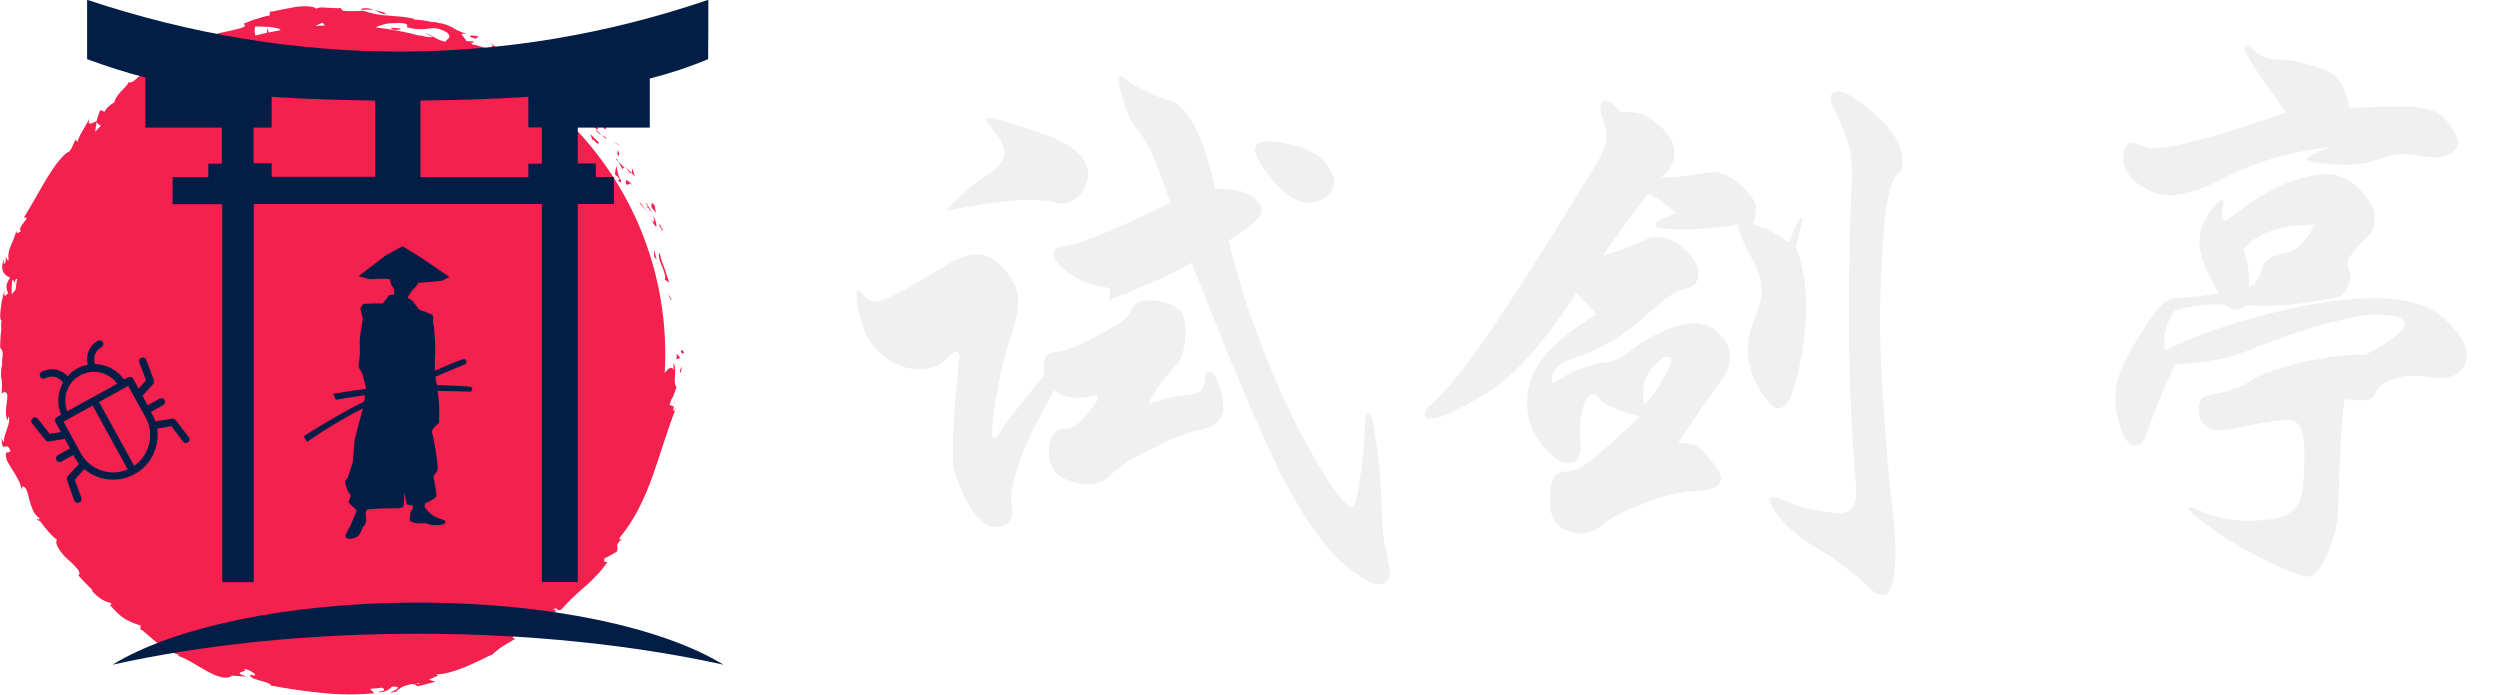
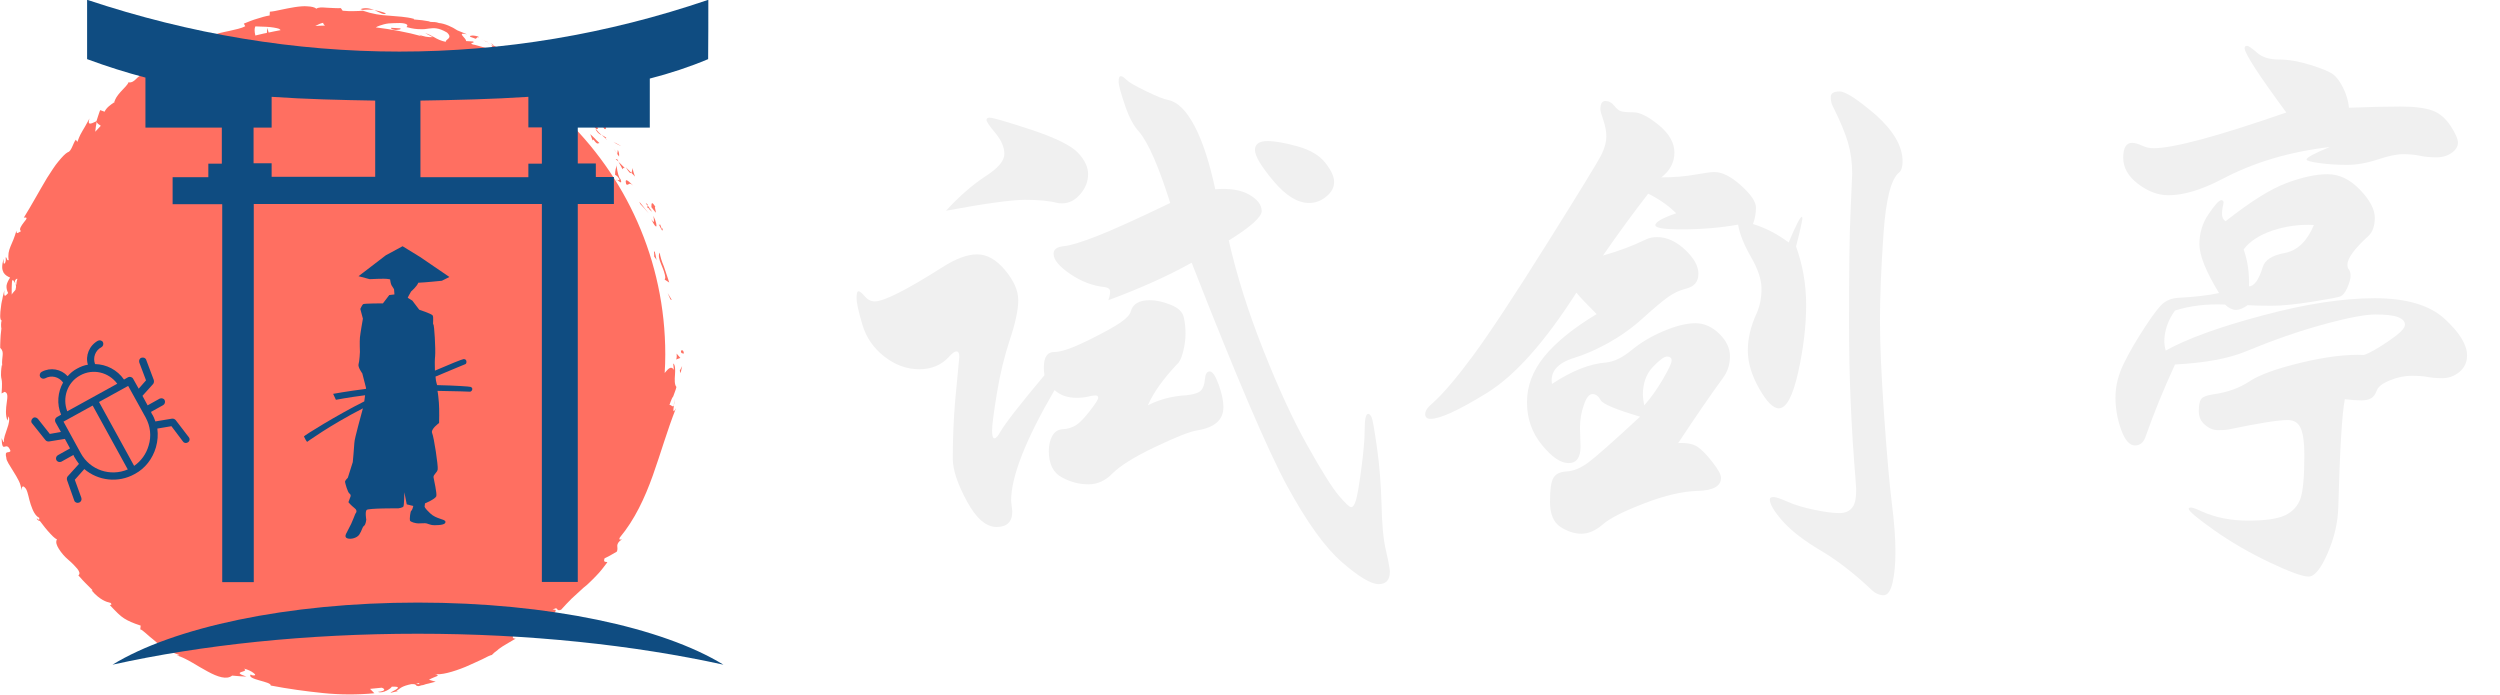
<svg xmlns="http://www.w3.org/2000/svg" version="1.1" id="图层_1" x="0px" y="0px" viewBox="0 0 1260 350" style="enable-background:new 0 0 1260 350;" xml:space="preserve">
  <style type="text/css">
- 	.st0{fill:#F4204E;}
- 	.st1{fill:#021D46;}
+ 	.st0{fill:#FF6F61;}
+ 	.st1{fill:#0F4C81;}
	.st2{enable-background:new    ;}
	.st3{fill:#F0F0F0;}
</style>
  <path class="st0" d="M344.7,178.2c-0.2-0.2-1.6,0.3-1.5-1.3C342.9,177,344.4,175.4,344.7,178.2z M337.9,150.9l0.7,0.3l-2.1-3.5  L337.9,150.9z M335.3,140.1l-0.3,0.8l2.3,1.5c-0.8-2.5-1.8-5.5-2.7-8.1c-1.1-2.6-1.9-5.1-2.1-7C330.7,130.1,335.2,135.6,335.3,140.1  z M333.6,115.5c-0.2-0.5-0.4-1.2-0.9-2.4c-0.5,1.1-1.8-2.4,0.9,3C333.6,115.8,333.6,115.7,333.6,115.5z M333.6,115.5  C334.7,117.9,333.7,113.6,333.6,115.5L333.6,115.5z M330.4,104.4c-1.9-3.1-2.1-2.2-2.1,0l2.2,2.8  C330.7,106.4,329.5,103.5,330.4,104.4z M326.5,103.7c0.1-0.3,0-0.9-1.1-1.4c0,0,0.3,0.3,0.5,0.8  C326.2,103.3,326.5,103.7,326.5,103.7z M327.4,105.2c-0.8,0,0.1,0.4,1.3,1.6l-2.2-3.2C326.3,104.3,325.7,104.6,327.4,105.2z   M328.2,110.4c1.4,3,2.3,4,2.6,3.7c0.2-0.3,0-2.3-1.5-5.3C329.6,110.9,330.2,113.4,328.2,110.4z M331.1,131.2  c-0.3-0.4-0.5-1.6-0.7-2.7c-0.2-1.1-0.4-1.9-0.8-1.8c0,0,0,0.7,0.1,1.3c0,0.7,0,1.3,0,1.3L331.1,131.2z M319.1,88  c0.4,0.4,0.9,1,0.9,1c-0.3-1.3-1.4-3.6-0.9-4.2c-0.5,0.1-0.5,1.8-0.9,2.3C318.1,87,318.6,87.6,319.1,88z M318.1,87l-2.7-2.7  C317.2,87.2,317.8,87.6,318.1,87z M324.9,105.2c1.1,1.2,2.1,2.4,2.1,2.4s-1.2-1.5-2.4-3c-0.5-0.8-1.2-1.4-1.6-2  c-0.4-0.5-0.8-0.9-0.8-0.9l0.5,1.1C322.7,102.9,323.9,104,324.9,105.2z M311.9,73.1c0.5,0.3,1.1,0.5,1.1,0.5s-0.9-0.5-1.9-1.1  c-1-0.5-1.9-1-1.9-1l1.5,1C310.8,72.6,311.4,72.9,311.9,73.1z M304.6,65c1.8,0.7-0.2-2.7,1.3-1.9c-1.9-2-4-3.2-5.9-4.2  C301.7,60.4,303.1,62.3,304.6,65z M296.8,57.4c0.9,0.7,2,1.2,3.2,1.8C299,58.5,298,57.8,296.8,57.4z M311.4,75.5l-0.3,2.1  c0.2,0.3,0.5,0.8,0.9,1.2C312,78.4,312.3,77.5,311.4,75.5z M311.1,77.6L311.1,77.6c-0.9-1.4-1.5-2.3-1.9-2.7  C309.5,75.2,310,76.1,311.1,77.6z M312.1,79.1c-0.1-0.1-0.1-0.2-0.2-0.3C311.9,79,311.9,79,312.1,79.1z M315.6,92.9  c1.6,0.9,1-1.6,3.6,0.7C317.5,92.1,314.5,88.6,315.6,92.9z M311.8,81.7c0,0,0.5,0.9,1,1.8s1,1.8,1,1.8c0.2-0.2,0.3-1.2,1.3-0.4  c0,0-0.8-0.8-1.5-1.5c-0.4-0.4-0.8-0.8-1.1-1.1C312,81.8,311.8,81.7,311.8,81.7z M310.3,80.2l1.5,1.3l-0.8-1.3H310.3z M300.5,63.4  c-0.8-0.4-1.5-1-2.2-1.8c-0.8-0.7-1.4-1.3-2.2-2.1c1.4,1.9,2.8,3.7,4.4,5.5C301,65,302.2,65.2,300.5,63.4z M305.8,70.3  c-0.1-0.1-0.2-0.2-0.3-0.2C305.6,70.3,305.6,70.5,305.8,70.3z M280.6,45c0,0.1,0.1,0.2,0.1,0.4c0.1,0,0.1-0.1,0.2-0.1L280.6,45z   M300.4,65.6c0.9,1.5,1.9,2.1,2.8,2.5c-1-0.9-2-1.9-2.8-3C300.2,65.1,300.1,65.1,300.4,65.6z M292.2,53.5c0.4,0.9,1,1.8,1.6,2.7  C293.5,55.3,292.6,53.5,292.2,53.5z M305.4,69.3c0.1,0,0.1,0.1,0.2,0.2C305.4,68.9,305.4,69,305.4,69.3z M305.4,69.3  c-0.8-0.5-1.4-0.9-2.1-1.3c0.8,0.8,1.4,1.4,2.2,2C305.4,69.7,305.3,69.5,305.4,69.3z M286,49.9c0.5,0.5,0.9,0.9,0.9,0.9l-0.5-0.2  l1.3,1c-1.2-1.5-1.9-2.7-3.1-5.1c-2.5-1.3-3.3-1.3-3.6-1.1c0,0,1.5,1.3,3,2.7C284.7,48.7,285.4,49.4,286,49.9z M293,56.7  c-1.9,0-5.1-2.2-4.5,0.5c3.4,3.3,3.2,1.5,5.6,3.2c-5.6-5.4,2.1,1.1-1.2-3.5c1.2,1,2.2,1.9,3.2,2.7c-0.9-1.1-1.6-2.3-2.3-3.4  c0,0.1,0,0.1,0.1,0.2l0,0l0,0c0.1,0.3,0.1,0.5-0.1,0.2l-0.1-0.1C293.4,56.6,293.2,56.7,293,56.7c-1.3-1.9,0-0.5,0.7-0.1  c0.1,0,0.1,0,0.2-0.1l0,0c0,0-1.4-1.3-3.1-2.5c-1.5-1.2-3.1-2.4-3.1-2.4C288.7,52.9,290.2,54.2,293,56.7z M310.9,91.1  c0-0.2,0.1-0.3,0.1-0.3C310.7,90.4,310.5,90.3,310.9,91.1z M311.1,90.7c0.9,0.7,2.8,2.6,1.6-0.5l-0.4-0.3c-1-2.2-1.5-5.4-1.5-6.5  c-0.4,1.3-0.8,2.5-0.8,4.7c0.4,0.3,1.2,0.4,2,2C312.6,91.5,311.5,90.4,311.1,90.7z M310.8,83.4c0-0.1,0.1-0.2,0.1-0.3  C310.8,83,310.8,83.1,310.8,83.4z M299.8,69.8c-1.2-1.1-2.3-2.2-2.3-2.2l1.2,3.2l0.4-0.5c2.1,3,2.2,1.8,3,1.8c0,0-0.3-0.3-0.7-0.7  C300.8,70.9,300.3,70.4,299.8,69.8z M282.1,43.5c0,0-1.1-0.2-2.2-0.4s-2.2-0.3-2.2-0.3l2.6,1.3L282.1,43.5z M274.8,38.1  c0,0-0.5-0.2-1.1-0.3c-0.5-0.2-1.1-0.3-1.1-0.3l1.2,1.5L274.8,38.1z M72.9,32.2l1.5,0.8c1.5-1.3,2.8-2,4-2.4  C75.5,31,71.8,31.1,72.9,32.2z M194.5,6.7c-2.3-0.9-4.2-1.3-5.8-1.6C191.4,6.3,193.5,7.8,194.5,6.7z M18.5,261.5  c0.8,0.9,1.3,1.2,1.5,1C19.3,261.6,18.6,261.1,18.5,261.5z M188.6,5.1c-2.1-0.9-4.5-1.4-6.9-0.5c0.4,0.2,0.9,0.3,1.2,0.4  C184.7,4.8,186.5,4.7,188.6,5.1z M339.6,204.2c0.2-0.5,0.3-1.5,0.3-3.3C339.9,201.8,339.7,203,339.6,204.2z M244.9,20.8  C246.7,21.5,245.3,20.7,244.9,20.8L244.9,20.8z M250.1,29.7c-0.4,0-0.8,0-1,0.3C249.4,29.8,249.7,29.7,250.1,29.7z M247.1,22.6  c-0.5-0.4-1.1-1-1.9-1.4C245.6,21.4,246.1,21.8,247.1,22.6z M247.1,21.8c0.5,0.3,1,0.5,1.3,0.9C248.8,22.6,248.6,22.3,247.1,21.8z   M244.9,20.8c-0.4-0.2-1.2-0.4-2.3-1c1,0.4,1.8,0.9,2.6,1.3C244.9,20.9,244.8,20.8,244.9,20.8z M337.9,202.7  c-0.3,0.9-0.5,1.4-0.5,1.4c0.9-0.2,1.8,1.6,2.3,0.1c-0.4,2.4-0.7,4.6,1,1.5c-4.5,11.4-7.7,22.8-11.7,34c-4,11.2-9.1,22.2-16.6,31.2  c-0.7,1.4,0.4,1.1,1.1,0.9c-2,1.3-2.3,2.3-2.4,3.2c0,1,0.3,1.9-0.2,3c0,0-1.5,0.9-3.1,1.8c-0.8,0.4-1.5,0.9-2.1,1.1  c-0.5,0.3-1,0.5-1,0.5c-0.9,2.5,1.1,1.5,1.4,2c-1.8,2.4-3.6,4.8-5.7,6.9c-1,1.1-2.1,2.1-3.1,3.1c-1,1-2.1,2-3.2,2.8  c-2.1,1.9-4,3.7-6,5.5c-1.9,1.9-3.6,3.7-5.3,5.6c-3,1.2-1-2.2-4.3,0.1c3.1-0.7,1.1,1.6-1.3,3.7c-2.4,2.2-5,4.4-3,4.2  c-2.5,0-5.6,1.9-8.1,3.4c-2.5,1.4-4.7,2.1-5.1-0.2c-4.2,2.3-2.3,3.7-1,3.3c-2.4,1.5-4.6,2.6-6.6,3.9c-1,0.7-2,1.3-2.8,2.1  c-1,0.7-1.9,1.4-2.7,2.3c-0.8,0.1-2.6,1-4.9,2.2c-2.4,1.1-5.4,2.5-8.4,3.8c-6.1,2.5-12.8,4.4-15.6,3.5c3.8,1.1,0.1,1.2-2.8,3l3.4,1  c0,0-1.9,0.4-3.6,0.9c-0.9,0.2-1.9,0.4-2.5,0.7c-0.7,0.2-1.1,0.2-1.1,0.2c-1.4,0.5-1.9,0.5-1.9,0.3c-1.2,0.2,0-1.1-3.2-0.9  c-2.4,0.5-3.7,1-4.7,1.5c-1,0.5-1.6,1.2-2.8,1.9l0.8,0.1l-3.4,0.8c-2.5,0.4,8.5-3.4,0.2-3c0,0.7-4.5,3.7-6.9,2.6  c4.2-0.4,3.5-1.6,1.9-2.1c0,0-1.4,0.1-3,0.3c-0.8,0.1-1.4,0.1-2,0.2s-0.9,0.1-0.9,0.1s0.5,0.5,1.1,1.1c0.5,0.5,1.1,1.1,1.1,1.1  c-8.4,0.8-17.2,0.8-25.9-0.1c-8.8-0.9-17.5-2.1-26.4-3.8c0.7-2-12.4-3-10-5.6l0.5,0.4c2.2,0.4,2-0.3,0.9-1.1  c-1.1-0.9-3.2-1.9-4.9-2.2c3.3,2-7.2,1.2,1.3,4c0,0-1.8-0.1-3.6-0.2c-1.8-0.1-3.6-0.3-3.6-0.3c-2.7,2.2-7.3,0.7-12.4-2.1  c-5-2.6-10.3-6.5-15.5-8.1c0.8,0.1,1.1,0,1.3-0.2c-2.4-0.7-4.6-1.8-6.8-3.1c-1.1-0.7-2.1-1.3-3.1-2c-1-0.8-1.9-1.4-2.7-2.2  c-3.5-2.7-5.9-5.4-7.1-5.6l0.2-1.9c-4-1.3-6.2-2.3-8.3-3.6c-2.1-1.3-4-3.3-7.3-6.8c0.3-0.1,1.4,0.2,0.5-1c-1.3-0.3-2.5-0.7-4-1.5  c-1.5-0.9-3.4-2.2-5.6-4.8l0.5-0.1c0,0-1.9-1.9-3.7-3.7c-0.9-0.9-1.8-1.9-2.4-2.6c-0.7-0.8-1.1-1.2-1.1-1.2c1-0.8,0.5-2-0.5-3.3  c-1.1-1.3-2.7-3-4.6-4.6c-1.9-1.6-3.5-3.5-4.7-5.4c-1.1-1.8-1.8-3.4-1-4.9c-1.2-0.4-2.8-2.2-4.6-4.2c-1.8-2-3.3-4.3-4.5-5.6  c0.2-0.1,0.2-0.4,0.2-1c-2.2-1.1-3.3-3.8-4.3-6.7s-1.3-5.9-2.4-7.9c-1.8-2.4-2.1-0.9-2.3,0.7c0-0.8-0.2-1.5-0.4-2.3  c-0.2-0.8-0.5-1.6-0.9-2.4c-0.8-1.6-1.8-3.3-2.7-4.7c-1.9-3.1-3.7-5.7-3.6-6.9c-1.1-4.2,1.4-2.1,2.1-3.5c-2.2-5.9-4.2,2.3-4.5-6.5  c0.4,0.9,1.1,2.6,1.2,1.9c-0.3-1.6,0.8-4.2,1.6-6.7c0.9-2.4,1.4-4.8,0.7-6.2l-0.5,2.2c-1.2-2.7-0.8-6.2-0.4-9.1  c0.4-2.8,0.7-5-1.1-5.4l-1.5,0.8c0.2-2.5,0.2-4,0.2-5c0-1-0.1-1.5-0.2-2.1s-0.3-1.1-0.3-2.1c0-1,0-2.5,0.4-5l0.2,0.1  c-0.4-4.4,1.4-6.7-1-8.9l0,1.8c0-2.7,0-4.2,0.1-5.7c0-1.5,0.2-3,0.5-5.8c-0.2-0.7-0.3-3.4,0.2-4c-1.1-0.2-0.9-3.5-0.4-7  c0.1-0.9,0.2-1.8,0.4-2.6c0.2-0.9,0.4-1.6,0.5-2.4c0.3-1.5,0.7-2.7,0.8-3.3c-0.4,4.4,0.8,2.5,1.9,1.4c-0.7-1.4-0.9-2.6-0.8-3.8  c0.2-1.2,0.8-2.5,1.8-4c-1.2-0.5-2.5-1.2-3.3-2.5c-0.3-0.7-0.7-1.5-0.7-2.7c0-1.1,0.2-2.5,0.7-4.3c0.1,1.2-0.2,3,0.5,2.4  s0.7-2.3,0.5-3c0.8-0.5,0.4,1.8,1.6,1.3c-0.5-2.6,0-4.7,0.9-6.9c1-2.2,2-4.6,3-8c-0.1,2.4,1.1,0.8,2.3,0.3c-1.3-0.8,0.2-2.8,1.4-4.4  c1.3-1.6,2.3-2.8,0-2.4c3.7-5.9,7.8-13.5,11.7-20c2.1-3.2,3.9-6.2,5.8-8.4c1.9-2.3,3.4-3.9,4.7-4.6c1.8-0.4,2.6-4.5,4-6.3l0.8,1.1  c1.2-3.3,1.9-4.4,2.6-5.6c0.4-0.7,0.8-1.3,1.3-2.2c0.5-1,1.2-2.2,2.2-4c-1.1,3.4,0.3,3,3.5,1.4c0,0,0.4-1.4,0.9-2.8  c0.4-1.4,1-2.8,1-2.8l2.2,0.8c1-2.1,3-3.5,5-4.8c0.1-1.4,1.4-3.3,3-5.1c1.9-2.1,3.9-3.9,4-4.9c1.8,0.3,3-0.8,4-1.8  c1.1-1.1,2.2-2.1,3.6-1.5c0.4-0.8,1.1-1.6,1.9-2.4c-1.6-0.3-2.7-1.2-0.5-2c0.1-0.1,0.2-0.2,0.4-0.3l1.6,0.8c1.6-1.5,3.5-3,4.7-3.7  c-0.7,0.2-1.4,0.4-2.3,0.5c1-0.3,1.9-0.5,2.7-0.8c0.2-0.1,0.5-0.3,0.7-0.3c-0.1,0.1-0.2,0.2-0.3,0.3c1.4-0.3,2.6-0.9,4-2.3  c2-0.4,3.8-1.3,5.7-2.4s3.6-2.5,5.5-3.7c1.9-1.2,3.8-2.5,5.8-3.4c2.1-0.9,4.3-1.4,6.6-1.4c-1.3,0.1-3.1,0.7-3.3,1.4  c1.6-0.7,3.4-1.3,5-1.8c1.8-0.4,3.4-0.8,5-1.1c3.2-0.8,6-1.2,8.1-2.4l-0.7-1.3c1.2-0.5,2.4-1,3.5-1.4c1.1-0.4,2.2-0.8,3.3-1.1  c2.2-0.7,4.2-1.3,6.2-1.6L136,5.9c1.5-0.1,3.5-0.5,5.7-1c2.2-0.5,4.5-0.9,6.8-1.3c1.2-0.2,2.3-0.3,3.4-0.4s2.2-0.1,3.1,0  c2,0.1,3.5,0.4,4.5,1.2c0.8-0.8,2.8-0.7,5.4-0.5c2.4,0.1,5,0.3,6.9,0.2l0.9,1.3c2.3,0.2,4.2,0.3,5.8,0.2c1.6,0,3.1-0.1,4.4-0.2  c4.6,1.6,9,2.3,13.2,2.5c4.3,0.4,8.5,0.5,12.5,1.6v0.3c0,0,2.1,0.2,4.2,0.4c2.1,0.3,4.2,0.7,4.2,0.7c-2.4,0.5,1.8-0.3,4.2,0.7  c2.7,0.2,6.7,1.9,9.3,3.7l4.9,2c-5.8-1.3-0.3,1.9-0.5,3.4c0,0,0.9,0,1.8,0.1c0.9,0.1,1.8,0.1,1.8,0.1c1,1.2-2.4,0.2-0.3,1.5  c1.2,0.1,3.3,0.9,5.4,1.4c2.1,0.7,4.2,1.4,5.5,1.2c-0.1-0.4-0.7-1.2-1.4-1.9c-0.3,0-0.2-0.1-0.1-0.1c-0.1-0.1-0.1-0.1-0.2-0.2  c0.1,0.1,0.1,0.1,0.2,0.2c0.3,0,0.9,0,1.1-0.1c3.6,2.2,2.5,1,2.6,0.3c1.6,2.1,3.1,3.2,4.5,4.3c1.3,1.1,2.6,2.1,3.4,4.2  c-2.5-5.3,9.2,5.8,8.2,1.8c1.6,3.9,2,1.5,2.6,4.5c-1.9-1.8-4-2.8-6.3-3.6c-2.3-0.8-4.6-1.3-6.6-1.9c0,0,0.2,0.2,0.4,0.4  c0.2,0.3,0.5,0.7,0.9,1.1c0.7,0.8,1.2,1.6,1.2,1.6c-0.9,0.2-1.8,0-2.5-0.4c-0.9-0.4-1.6-1.1-2.5-1.9c-1.6-1.4-3.1-3.1-4.3-3.3  c1.6,0.2,4.4,2.5,4.2,3.1l0.1-2.3c-1.1-0.9-2.2-1.5-3.3-2.2c-1.1-0.5-2.3-1-3.4-1.3c-2.2-0.7-4.4-1.1-6.3-1.4  c3.1,2.1-4.6-0.8-2.7,1.6l2.7,1c0.2,0.3,0.2,0.5-0.1,0.7c6.9,3.3,13.6,7.1,19.9,11.4l-1.8-1.5l2-0.3l-0.1,1.9  c2.1,1.4,4.3,2.8,6.2,4.4c1.6-1.1,7.3,2.4,6.7,0.1c0.8,1.1,0.8,1.6,1.2,2.3c0.4,0.7,1.2,1.4,3.3,2.8c3.3,1.2-1.6-4.3-2.3-5.6  c3.6,1.9,3.9,1.5,4.4,1.1c1,3.9,0,8.4-3.1,7.3c1.3,1.1,2.6,2.3,3.8,3.5c-0.5-1,0.8-0.3,2.2,1l-0.4,0.7c-0.1,0-0.1-0.1-0.2-0.1  c32,30.2,52,72.9,52,120.4c0,3.2-0.1,6.3-0.3,9.4c0.1-0.2,0.3-0.3,0.4-0.5c1.5-1.8,3-3.2,4.2-1.1l-0.3-3.2c1,0.5,1.1,3,0.9,5.6  c-0.2,2.5-0.3,5.1,0.7,6.2c0,0-0.1,0.7-0.4,1.5c-0.3,0.9-0.8,2.1-1.2,3.3C338.6,200.6,338.3,201.8,337.9,202.7z M8.8,140.5  c-0.4-0.1-0.9,0.2-1.3,1.1c0.1,0.3,0.1,0.9,0.2,1.3c-0.7-1.3-1.2-2.2-1.6-1.4c0,0,0,0.4-0.1,1.1c0,0.7-0.1,1.5-0.1,2.4  c0,1.8,0,3.5,0,3.5c0.3-0.7,1.1-1.4,1.9-2.4c0.1-0.5,0.2-1,0.3-1.5c-0.1-0.5-0.1-1.2-0.2-1.8c0.1,0.3,0.2,0.5,0.4,0.9  C8.2,142.7,8.4,141.6,8.8,140.5z M50.8,63.4c-1-0.7-1.9-1.2-2.1-2c0,0-0.1,1-0.4,2.5c-0.1,0.8-0.2,1.6-0.3,2.5  C48.8,65.5,49.8,64.4,50.8,63.4z M57.9,51.7c-0.1-0.2-0.1-0.4-0.1-0.7C57,51.7,57.6,51.5,57.9,51.7z M105.5,20.6  c0,0-0.3,0.2-0.8,0.5c-0.4,0.3-1.1,0.7-1.6,1.1c-1.2,0.9-2.3,1.8-2.3,1.8L99,23.5c-2.8,2-4.9,5.3-6.2,8.3c2.7-1.4,5.5-2.7,8.2-4  C102.9,24.9,104.5,22.1,105.5,20.6z M141.4,15.2c-0.1-0.2-0.3-0.4-0.8-0.7c-1.1-0.4-3.9-0.9-6.5-1c-2.6-0.1-5-0.2-5.4-0.2  c-0.5,0.9-0.5,2.6,0,4.6c2-0.4,3.8-1,5.8-1.3l0.2-2.6l0.7,2.4C137.5,15.9,139.4,15.6,141.4,15.2z M163.8,12.9  c-0.4-0.3-1-0.9-0.9-1.4c-1.3,0.2-2.7,0.9-4,1.6C160.5,13,162.2,12.9,163.8,12.9z M226.1,14.6h0.1C224.5,13.6,223.6,13,226.1,14.6z   M209.7,344.7l1.2,0.1C211.5,344.3,212.2,343.8,209.7,344.7z M225.3,16.4c-4.4-2.6-6.7-2.3-9.2-2c-1.2,0.2-2.5,0.4-4.3,0.3  c-1.8,0-3.8-0.2-6.7-1c-0.5,0.1,0.1-0.3,0.2-0.8c0.1-0.4-0.5-1.2-3.7-1.3c-2.1,0-3.9,0.1-5.7,0.2c-1.8,0.2-3.3,0.7-4.5,1.1  c-0.8,0.3-1.4,0.5-2,0.9c8,1,15.8,2.4,23.3,4.5c-0.7-0.3-1.1-0.5-1.4-0.9c1.6,1,5,1.5,6.8,1.3l-3.8-2c1.6,0.4,3.1,1.3,4.6,2.1  c1.5,0.9,3.3,1.8,5.8,2.3C224.3,19.8,228.5,19.4,225.3,16.4z M271.1,47.4c0,0-0.1-0.1-0.3-0.1C270.9,47.3,271,47.3,271.1,47.4  L271.1,47.4z M277,52.2c-0.4-0.8-1-1.4-1.5-2c-0.7-0.7-1.4-1.2-2.2-1.5c-0.4-0.2-0.8-0.3-1.1-0.5C273.8,49.6,275.5,50.9,277,52.2z   M261.4,29c0.1,0.1,0.2,0.1,0.2,0.1C261.6,29,261.6,29,261.4,29z M260.9,29.7c0.1-0.3-0.1-1,0.4-0.8c-0.3-0.2-0.9-0.4-1.4-0.7  c-0.9-0.4-1.8-0.8-1.8-0.8C259.8,28.4,260.2,28.9,260.9,29.7z M261.9,35.5c-0.5,1.3,1.9,2.1,4,3.5c-0.1-0.1-0.2-0.2-0.3-0.2  C267.2,37.7,264.6,36.5,261.9,35.5z M268.5,40.7c0.7-0.4-0.8-0.7-2-1.4C267.1,39.7,267.9,40.2,268.5,40.7z M239.1,19.3  c1,0.9,1.4-1.2,1.9-0.4c1-0.4-1.2-0.9-2.7-1C236.7,18,235.7,18.3,239.1,19.3z M244,29l3.5,2.3c0.1-0.3,0.7-0.2,1.3,0  C246.6,30.1,244.2,28.6,244,29z M251.9,32.7c-0.7-0.3-2-1.1-3.1-1.4C250,32,251.1,32.6,251.9,32.7z M197.2,14  c-0.5,0.4,0.7,1,2.3,1.1c1.1-0.2,2.8-0.1,2.3-0.8L197.2,14z M343,188.1c0,0,0.2-0.9,0.4-1.8c0.2-0.9,0.4-1.8,0.4-1.8l-1.2,2.3  L343,188.1z M342.9,180.4l-1.9-2.2c0.1,0.8,0.2,2.4-0.3,3L342.9,180.4z" />
  <path class="st1" d="M357-0.1c-102.1,34.8-208.7,34.8-313.1,0c0,10,0,19.9,0,29.9c10,3.7,19.8,6.8,29.4,9.3v25.2h38.5v18.2h-6.8v6.8  H87v13.6h25v190.5h15.9V102.8h145.2v190.5h18.1V102.8h18.2V89.2h-9.1v-6.8h-9.1V64.3h36.3V39.6c10.1-2.6,19.9-5.8,29.4-9.8  C357,19.8,357,9.9,357-0.1z M127.8,64.3h9.1V48.8c17.3,1.2,34.6,1.6,52.2,1.9v38.4h-52.2v-6.8h-9.1V64.3z M273.1,64.3v18.2h-6.8v6.8  h-54.4V50.7c18.1-0.3,36.3-0.7,54.4-1.9v15.4H273.1z" />
  <path class="st1" d="M237.2,195c-0.5-0.2-7.6-0.7-16.9-0.9c-0.1-0.4-0.2-0.9-0.3-1.1c-0.2-0.5-0.4-1.8-0.5-3.2  c8.6-3.7,14.8-6.1,15.1-6.3c0.7-0.3,0.9-2.7-1-2.5c-0.8,0.1-6.8,2.5-14.4,5.8c-0.1-2.7-0.1-5.7,0.1-7.3c0.3-3.3-0.4-16-0.9-16  c-0.4,0,0.3-3.7-0.4-4.6c-0.9-0.9-6.7-2.8-6.7-2.8l-3.5-4.6l-2.3-1.4l0.4-0.9l1.3-2.3c0,0,3.1-2.7,3.6-4.4c3.2-0.1,11.9-1,11.9-1  l3.8-1.9l-14.8-10.1l-8.8-5.4l-8.5,4.6l-13.7,10.5l5.6,1.5c0,0,7.4-0.4,9.1-0.1c0.2,0,0.7,0.1,1.2,0.2c0.1,1,0.4,2.4,0.8,3.1  c0.7,1,1.2,1.9,1.2,1.9l0.2,2.6l-2.6,0.3l-3.2,4.2c0,0-9.5,0-10,0.4s-1.4,2.4-1.4,2.4l1.3,4.9c0,0-1.3,7.4-1.5,9.5  c-0.2,2.1,0,7.3,0,7.3s-0.2,4.7-0.7,6.2c-0.4,1.5,1.9,4.6,1.9,4.6l1.9,7.4l-0.1,0.4c-9.5,1.2-16.5,2.5-16.5,2.5l1.4,3  c0,0,6.1-1.2,14.7-2.3l-0.4,3.1c-13.2,6.6-30.6,17.3-30.4,17.7c0.3,0.8,1.3,2.5,1.6,2.7c0,0,11.2-8.2,28.1-16.9  c-0.4,1.8-4.3,15.3-4.3,17.4c-0.1,2.2-0.8,9.7-0.8,9.7l-2.5,7.9c0,0-1.5,1.4-1.4,2.1c0.1,0.7,1.3,5.3,2.3,5.9c1,0.7,0.3,1.9,0.3,1.9  l-0.9,2.4c0,0,1.2,1.5,3.1,3c1.9,1.4,0.4,2.8,0.4,2.8s-1.5,3.9-2.1,5.1s-2.4,4.7-2.4,4.7s-1.3,2,0.4,2.6c1.8,0.7,5-0.2,6.1-1.9  c1.4-2.1,1.4-3.7,2.4-4.4c0.9-0.7,1.1-3.1,1.1-3.1s-0.7-4,0.2-4.9c0.9-0.9,16-0.8,16-0.8s2.1-0.3,2.5-0.9c0.4-0.4,0.5-7.2,0.5-7.2  l1.2,6.1l3.3,0.8c0,0-0.5,2.2-1,2.4s-0.9,4.2-0.7,4.9c0.2,0.8,3,1.5,4.2,1.5c1.2,0,1.6-0.1,3.3-0.1c1.6,0,2.3,1,5,1  c2.8,0,5.7-0.3,5.4-1.8c-0.3-1.4-4.6-1.2-7.7-4.2c-3-2.8-2.8-3.4-2.8-3.4l0.2-1.6c0,0,5.1-2.1,5.7-3.6c0.4-1.5-1.2-8.2-1.4-9.5  c-0.2-1.4,1.8-2.3,2.1-4c0.3-1.8-1.9-16.3-2.8-18.3s3.5-5.1,3.5-5.1s0.2-6.7-0.1-10.2c-0.2-1.9-0.3-4-0.7-6  c9.1,0.1,15.9,0.4,16.1,0.4C237.7,197.7,238.9,195.6,237.2,195z" />
  <path class="st1" d="M210.6,319.4c56.1,0,108.8,5.7,154,15.6c-30.5-18.7-88-31.3-154-31.3S87.2,316.3,56.7,335  C101.9,325,154.4,319.4,210.6,319.4z" />
  <path class="st1" d="M88.6,211.8c-0.4-0.5-1.1-0.9-1.9-0.8l-8.4,1.4c-0.4-1.3-1-2.7-1.8-3.9l-0.4-0.9l6.1-3.4  c0.9-0.5,1.2-1.6,0.8-2.5c-0.4-0.9-1.6-1.2-2.5-0.8l-6.1,3.4l-2.6-4.8l5.4-6c0.4-0.5,0.5-1.3,0.3-2l-3.8-10.1  c-0.3-1-1.4-1.4-2.4-1.1c-1,0.3-1.4,1.4-1.1,2.4l3.4,9l-3.7,4.2l-2.8-5c-0.5-0.9-1.6-1.2-2.5-0.8l-2.1,1.2  c-3.4-4.9-8.9-7.7-14.6-7.8c-1.2-3.2,0.1-6.9,3.2-8.5c0.9-0.5,1.2-1.6,0.8-2.5c-0.4-0.9-1.6-1.2-2.5-0.8c-4.4,2.4-6.5,7.6-5.1,12.1  c-1.9,0.3-3.7,1-5.5,2c-1.9,1-3.4,2.3-4.7,3.8c-3.3-3.6-8.6-4.6-13.1-2.2c-0.9,0.5-1.2,1.6-0.8,2.5c0.5,0.9,1.6,1.2,2.5,0.8  c3.2-1.8,7-0.8,9.1,2.1c-2.7,4.8-3.3,10.8-1,16.2l-2.1,1.2c-0.9,0.5-1.2,1.6-0.8,2.5l2.8,5l-5.6,1l-6-7.6c-0.7-0.8-1.9-1-2.6-0.3  c-0.8,0.7-1,1.9-0.3,2.6l6.7,8.4c0.4,0.5,1.1,0.8,1.8,0.7l8-1.3l2.6,4.8l-6.1,3.4c-0.9,0.5-1.2,1.6-0.8,2.5c0.5,0.9,1.6,1.2,2.5,0.8  l6.1-3.4l0.4,0.9c0.8,1.3,1.5,2.5,2.4,3.6l-5.7,6.3c-0.4,0.5-0.5,1.2-0.3,1.9l3.6,10.2c0.3,1,1.4,1.5,2.4,1.1c0.1,0,0.2-0.1,0.3-0.1  c0.8-0.4,1.2-1.4,0.9-2.3l-3.3-9.1l4.8-5.4c6.9,5.9,17,7.2,25.4,2.5l0,0l0,0l0,0c5.3-2.8,9-7.7,10.7-13.5c0.9-3.2,1.1-6.3,0.7-9.4  l7.1-1.2l5.8,7.7c0.5,0.8,1.6,1,2.4,0.5c0.1,0,0.1-0.1,0.2-0.1c0.9-0.7,1-1.8,0.3-2.6L88.6,211.8z M40.4,189.2  c6.5-3.6,14.4-1.6,18.7,4.2l-25.2,13.9C31.3,200.5,33.9,192.7,40.4,189.2z M40.7,228.4L32,212.5l2-1.1l12.7-7l17.7,32.2  C55.7,240.3,45.4,237,40.7,228.4z M73.4,210.4c2.4,4.4,3,9.4,1.5,14.2c-1.2,4.2-3.8,7.8-7.3,10.2l-17.7-32.2l12.7-7l2-1.1  L73.4,210.4z" />
  <g class="st2">
    <path class="st3" d="M578.5,204.3c5.8-3,12.3-4.7,19.5-5.1c3.8-0.4,6.2-1.2,7.4-2.5c1.1-1.3,1.7-3.2,1.9-5.7c0.2-2.5,1-3.8,2.4-3.8   c1.4,0,2.9,2.2,4.5,6.6c1.6,4.4,2.4,8.2,2.4,11.4c0,6.4-4.4,10.3-13.2,11.7c-3.8,0.6-11,3.5-21.5,8.5s-17.5,9.5-21.2,13.2   c-3.6,3.7-7.6,5.5-12.1,5.5s-9-1.1-13.4-3.5c-4.4-2.3-6.6-6.8-6.6-13.3c0-3,0.6-5.5,1.8-7.7c1.2-2.1,3-3.2,5.4-3.3   c2.4-0.1,4.5-0.8,6.5-2c1.9-1.2,4.2-3.6,7-7.2c2.8-3.6,4.2-5.8,4.2-6.6c0-0.8-0.5-1.2-1.4-1.2s-2.2,0.2-3.8,0.6   c-1.6,0.4-3.5,0.6-5.7,0.6c-4.6,0-8.3-1.3-11.1-3.9c-14.6,25-21.9,43.6-21.9,55.8l0.6,5.4c0,5.2-2.7,7.8-7.9,7.8   c-5.3,0-10.3-4.3-15-13c-4.7-8.7-7.1-15.8-7.1-21.5c0-9.8,0.4-19.5,1.2-29.1l2.1-22.2c0-1.8-0.5-2.7-1.4-2.7s-2.2,0.9-3.8,2.7   c-3.8,4.2-8.8,6.3-15,6.3c-6.2,0-12.1-2.1-17.6-6.4c-5.5-4.3-9.2-9.7-11.1-16.2c-1.9-6.5-2.9-10.9-2.9-13.2c0-2.3,0.3-3.5,1-3.5   c0.7,0,1.7,0.9,3.1,2.5c1.4,1.7,3.1,2.6,5.1,2.6c4.6,0,15.9-5.7,33.9-17.1c6.8-4.4,12.7-6.6,17.7-6.6c5,0,9.7,2.7,14.1,8   c4.4,5.3,6.6,10.3,6.6,15.1s-1.4,11.4-4.2,19.8c-2.8,8.4-5,17.5-6.6,27.3c-1.6,9.8-2.4,16-2.4,18.6c0,2.6,0.4,3.9,1.2,3.9   c0.8,0,1.8-1.1,3-3.3c2.4-4.2,9.8-13.7,22.2-28.5c-0.2-1.4-0.3-2.7-0.3-3.9c0-5.2,1.7-7.8,5.3-7.8c3.5,0,9.2-2,17.1-5.9   c7.9-3.9,13.3-6.9,16.3-9c3-2.1,4.7-3.9,5.1-5.5c1-3.8,4.2-5.7,9.6-5.7c3.2,0,6.7,0.8,10.5,2.3c3.8,1.5,6,3.6,6.6,6.2   c0.6,2.6,0.9,5.4,0.9,8.3c0,2.9-0.4,6-1.2,9.1c-0.8,3.2-1.8,5.3-3,6.3C586.6,190.6,581.5,197.5,578.5,204.3z M476.8,106.2   c6.8-7.4,13.4-13.1,19.8-17.3c6.4-4.1,9.6-7.8,9.6-11.3c0-3.4-1.5-6.9-4.5-10.5s-4.5-5.8-4.5-6.6c0-0.8,0.5-1.2,1.5-1.2   c1.8,0,8.8,2.1,21.1,6.1c12.3,4.1,20.1,8,23.5,11.6c3.4,3.6,5.1,7.2,5.1,10.8c0,3.6-1.3,7-3.9,10c-2.6,3.1-5.7,4.7-9.3,4.7   c-1,0-1.9-0.1-2.7-0.3c-3.8-1-9.2-1.5-16.2-1.5C509.4,100.8,496.2,102.6,476.8,106.2z M619.3,121.2c4,17.6,9.8,36,17.4,55.2   c7.6,19.2,15,35.3,22.2,48.1c7.2,12.9,12.5,21.3,15.8,25.2c3.3,3.9,5.4,5.9,6.3,5.9s1.7-1.2,2.4-3.5c0.7-2.3,1.6-7.5,2.7-15.8   c1.1-8.2,1.7-14.9,1.7-20s0.6-7.7,1.8-7.7c0.6,0,1.1,0.6,1.7,1.7c0.5,1.1,1.4,6.2,2.7,15.3c1.3,9.1,2,18.7,2.3,28.7   c0.2,10,0.9,17.8,2.3,23.5c1.3,5.7,1.9,9.2,1.9,10.3c0,4.2-1.9,6.3-5.7,6.3c-3.8,0-10-3.7-18.5-11.1c-8.5-7.4-17.7-20.2-27.6-38.4   c-9.9-18.2-25.9-55.7-48.1-112.5c-11.8,6.6-25.8,12.9-42,18.9c0.6-1.6,0.9-3,0.9-4.3c0-1.3-0.9-2-2.7-2.3c-6-0.6-11.8-2.8-17.4-6.6   c-5.6-3.8-8.4-7.2-8.4-10.2c0-2.2,1.7-3.5,5-3.8c3.3-0.3,8.9-2,16.6-5s20.2-8.6,37.2-16.8C584,84,578.8,71.9,574,66.3   c-2.6-2.8-5-7.2-7-13.2s-3.2-9.9-3.2-11.9c0-1.9,0.3-2.8,1.1-2.8c0.7,0,1.6,0.6,2.8,1.8s4.4,3.1,9.8,5.7c5.3,2.6,9,4.1,11.3,4.5   c4.8,1,9.2,5.4,13.3,13.2c4.1,7.8,7.5,18.4,10.4,31.8c7.2-0.6,12.9,0.3,17.1,2.7c4.2,2.4,6.3,5.2,6.3,8.3   C635.8,109.4,630.3,114.4,619.3,121.2z M638.8,71.1c3.8,0,8.9,0.9,15.3,2.7c6.4,1.8,11,4.6,13.9,8.3c2.9,3.7,4.4,6.9,4.4,9.6   s-1.3,5.2-3.9,7.3c-2.6,2.2-5.5,3.3-8.7,3.3c-5.8,0-11.8-3.7-18-11.1c-6.2-7.4-9.3-12.6-9.3-15.6S634.6,71.1,638.8,71.1z" />
    <path class="st3" d="M905.2,124.2c3.4,9.4,5.1,19.3,5.1,29.5c0,10.3-1.3,21.6-4,33.8c-2.7,12.2-6,18.3-9.8,18.3   c-2.8,0-6.1-3.3-9.9-10c-3.8-6.7-5.7-13.1-5.7-19.2c0-6.1,1.5-12.3,4.5-18.8c1.6-3.6,2.4-7.7,2.4-12.3c0-4.6-1.8-9.9-5.3-16   c-3.5-6.1-5.7-11.5-6.5-16.3c-8.8,1.6-18.3,2.4-28.5,2.4c-8.8,0-13.2-0.7-13.2-2.1c0-1.6,3.5-3.6,10.5-6c-3.8-3.8-8.5-7.1-14.1-9.9   c-7.6,9.8-15.2,20.2-22.8,31.2c7.8-2.2,15-4.9,21.6-8.1c1.6-0.8,3.5-1.2,5.7-1.2c4.8,0,9.5,2.1,14,6.3S856,134,856,138   c0,4-2.1,6.5-6.3,7.5c-3.2,0.8-6.2,2.2-9,4.2c-2.8,2-7,5.5-12.5,10.5c-5.5,5-11.4,9.2-17.5,12.6c-6.2,3.4-11.9,5.9-17.1,7.5   c-8.6,2.6-12.4,7-11.4,13.2c10-6.6,19.1-10.2,27.3-10.8c4-0.4,8.3-2.5,12.9-6.3c4.6-3.8,10-7,16.2-9.6c6.2-2.6,11.5-3.9,15.9-3.9   c4.4,0,8.4,1.8,12,5.3c3.6,3.5,5.4,7.3,5.4,11.4c0,4.1-1.2,7.8-3.6,11c-6,8.2-13.5,19.1-22.5,32.7c4.2-0.2,7.4,0.4,9.6,1.8   c2.2,1.4,4.7,4,7.6,7.7c2.9,3.7,4.4,6.4,4.4,8c0,4.2-3.9,6.4-11.6,6.6c-7.7,0.2-16.8,2.3-27.1,6.3c-10.4,4-17.4,7.5-21,10.7   c-3.6,3.1-7.2,4.6-10.7,4.6c-3.5,0-7-1.2-10.5-3.4c-3.5-2.3-5.3-6.5-5.3-12.6s0.5-10.1,1.7-12.1c1.1-2,3.3-3.1,6.8-3.3   c3.4-0.2,7-1.7,10.8-4.5c3.8-2.8,12.5-10.5,26.1-23.1c-12.2-3.6-18.9-6.4-19.9-8.4c-1.1-2-2.5-3-4.1-3c-1.6,0-3.1,1.8-4.3,5.4   c-1.3,3.6-2,7.5-2,11.7l0.3,9.3c0,5.6-2,8.4-6,8.4c-4,0-8.5-3-13.5-9.2c-5-6.1-7.5-13.2-7.5-21.5c0-8.2,2.9-15.8,8.7-23   c5.8-7.1,14.6-14.3,26.4-21.4c-5.2-5.2-8.6-8.8-10.2-10.8c-16,25-31,41.9-45.2,50.6c-14.1,8.7-23.5,13-28.3,13   c-1.8,0-2.7-0.8-2.7-2.4c0-1.6,1.2-3.4,3.6-5.4c5.4-4.8,12.2-12.8,20.4-23.9c8.2-11.1,20.7-30,37.5-56.8c16.8-26.8,26-41.8,27.5-45   c1.5-3.2,2.3-6.1,2.3-8.7c0-2.6-0.5-5.3-1.5-8.3c-1-2.9-1.5-4.7-1.5-5.5c0-2.8,0.8-4.2,2.5-4.2c1.7,0,3.2,0.8,4.4,2.3   c1.2,1.5,2.3,2.5,3.3,2.8c1,0.4,3.1,0.6,6.5,0.6c3.3,0,7.5,2.2,12.8,6.5c5.2,4.3,7.8,8.9,7.8,13.8c0,4.9-2.2,9.1-6.6,12.5   c6.4,0,12.1-0.5,17.1-1.4c5-0.9,8.2-1.3,9.6-1.3c4,0,8.5,2.3,13.5,6.8c5,4.5,7.5,8.2,7.5,11.1c0,2.9-0.5,5.7-1.5,8.3   c6.4,2,12.4,5.1,18,9.3c3.6-8.6,5.8-12.9,6.6-12.9c0.2,0,0.3,0.3,0.3,0.9C908.2,111.8,907.2,116.6,905.2,124.2z M828.7,204.3   c3.2-3.6,6.3-7.9,9.3-13c3-5.1,4.5-8.3,4.5-9.6c0-1.3-0.8-2-2.3-2s-3.9,1.8-7.2,5.3c-3.3,3.5-5,8.2-5,14   C828.1,200.7,828.3,202.5,828.7,204.3z M958.9,81.3c0,2.8-0.6,4.7-1.8,5.7c-4,3.2-6.6,13.4-7.8,30.6c-1.2,17.2-1.8,31.8-1.8,43.8   s0.7,28,2.1,48c1.4,20,2.7,34.8,3.9,44.3s1.8,17.5,1.8,24.1c0,6.6-0.5,11.9-1.5,16.1c-1,4.1-2.5,6.1-4.5,6.1c-2,0-3.9-0.8-5.7-2.4   c-8.8-8.4-17.5-15.1-25.9-20.1c-8.5-5-14.9-10-19.2-14.8c-4.3-4.9-6.5-8.5-6.5-11c0-0.8,0.6-1.2,1.8-1.2s3.6,0.8,7.2,2.4   s8,2.9,13.2,4c5.2,1.1,9.5,1.7,12.9,1.7c3.4,0,5.7-1.3,7.1-3.8c1.3-2.5,1.6-6.8,1-13.1c-2.2-26.4-3.3-52.5-3.3-78.4   c0-25.9,0.2-44.9,0.8-56.9c0.5-12,0.8-18.3,0.8-18.9c0-5.6-0.7-10.8-2.1-15.6c-1.4-4.8-3.9-10.8-7.5-18c-0.8-1.4-1.2-3-1.2-5   c0-1.9,1.5-2.8,4.5-2.8s9,4,18.2,11.8C954.3,65.9,958.9,73.7,958.9,81.3z" />
    <path class="st3" d="M1091.5,176.7c10.8-6,27-11.9,48.8-17.7c21.7-5.8,40.5-8.7,56.5-8.7c16,0,27.8,3.5,35.3,10.4   c7.5,6.9,11.3,13,11.3,18.5c0,3.4-1.3,6.1-3.9,8.3c-2.6,2.1-5.4,3.1-8.4,3.1s-5.5-0.2-7.5-0.6c-2-0.4-4.8-0.6-8.3-0.6   c-3.5,0-7.1,0.8-10.8,2.3c-3.7,1.5-5.9,3.2-6.6,5.1c-0.7,1.9-1.6,3.2-2.8,3.9c-1.2,0.7-2.8,1.1-5,1.1c-2.1,0-4.9-0.2-8.3-0.6   c-1.4,7-2.5,25.1-3.3,54.3c-0.2,7.8-2,15.6-5.4,23.4c-3.4,7.8-6.6,11.7-9.6,11.7s-9.6-2.4-19.7-7.2c-10.1-4.8-19.4-10.2-27.9-16.2   c-8.5-6-12.8-9.6-12.8-10.8c0-0.4,0.4-0.6,1.2-0.6c0.8,0,2.7,0.7,5.7,2.1c6.8,3,14.5,4.5,23.1,4.5c8.6,0,14.8-0.9,18.6-2.7   c3.8-1.8,6.3-4.6,7.7-8.3c1.3-3.7,2-11,2-22c0-6.2-0.6-10.7-1.8-13.5c-1.2-2.8-3.4-4.2-6.6-4.2c-4.8,0-14.8,1.6-30,4.8   c-1.2,0.2-2.9,0.3-5.1,0.3c-2.2,0-4.4-0.8-6.5-2.6c-2.1-1.7-3.2-4-3.2-7s0.4-5,1.2-6.1c0.8-1.1,2.7-1.8,5.7-2.3   c7.4-1,13.5-3.2,18.5-6.5c4.9-3.3,13.6-6.5,26.1-9.5c12.5-3,23-4.3,31.7-3.9c2.6-0.8,6.7-3.1,12.3-6.9c5.6-3.8,8.4-6.5,8.4-8.3   c0-1.7-1.2-3-3.6-3.9c-2.4-0.9-6.2-1.3-11.3-1.3s-13.8,1.6-26.1,5c-12.3,3.3-25.4,7.9-39.2,13.6c-8.6,3.6-20.5,5.8-35.7,6.6   c-5.8,12.6-10.7,24.6-14.7,36c-1,3.2-2.8,4.8-5.5,4.8s-5-2.6-6.9-7.8c-1.9-5.2-2.9-10.7-2.9-16.4s1.4-11.4,4.2-17.1   c2.8-5.7,6.4-11.9,10.8-18.6c4.4-6.7,7.5-10.7,9.5-12.1c1.9-1.4,4.2-2.2,7-2.4c8.2-0.4,15.1-1.2,20.7-2.4   c-6.6-10.8-9.9-19-9.9-24.6c0-5.6,1.5-10.7,4.7-15.3c3.1-4.6,5.2-6.9,6.3-6.9c1.1,0,1.4,0.8,1,2.3c-0.4,1.5-0.6,3.1-0.6,4.7   c0,1.6,0.6,2.8,1.8,3.6c12.4-9.8,22.6-16.2,30.6-19.2c8-3,14.9-4.5,20.8-4.5c5.9,0,11.3,2.6,16.3,7.8c5,5.2,7.5,9.9,7.5,14.1   s-1.1,7.3-3.3,9.3c-7,6.4-10.5,11.2-10.5,14.4c0,1,0.2,1.9,0.8,2.5c0.5,0.7,0.8,1.8,0.8,3.2c0,1.4-0.6,3.4-1.6,5.8   c-1.1,2.5-2.3,4-3.6,4.5c-1.3,0.5-6.1,1.4-14.3,2.7c-8.2,1.3-15,2-20.3,2c-5.3,0-9.4-0.1-12.1-0.3c-2.2,1.6-4.2,2.4-5.9,2.4   c-1.7,0-3.6-0.9-5.5-2.7c-9.2-0.4-17.6,0.6-25.2,3c-3.6,5-5.4,10.3-5.4,15.9C1090.9,173.8,1091.1,175.3,1091.5,176.7z M1183.9,54.3   c10.2-0.4,18.8-0.6,25.9-0.6c7.1,0,12.5,0.7,16.1,2c3.6,1.3,6.6,3.9,9.1,7.6c2.5,3.8,3.8,6.7,3.8,8.6c0,1.9-1,3.6-3.1,5.1   c-2.1,1.5-4.7,2.3-7.7,2.3s-5.8-0.2-8.3-0.8c-2.5-0.5-5.4-0.8-8.5-0.8c-3.2,0-7.5,0.9-12.9,2.7c-5.4,1.8-10.6,2.7-15.5,2.7   c-4.9,0-9.5-0.3-13.8-0.9c-4.3-0.6-6.5-1.2-6.5-1.8c0-1,3.9-3.1,11.7-6.3c-20.4,2.4-38.5,7.8-54.3,16.2c-10.4,5.4-19.4,8.1-27,8.1   c-5.2,0-10.3-1.9-15.3-5.7c-5-3.8-7.5-8.2-7.5-13.2c0-5,1.5-7.5,4.5-7.5c1.4,0,3,0.5,5,1.4c1.9,0.9,3.8,1.3,5.8,1.3   c10,0,32.3-6,66.9-18c-14-19-21-29.8-21-32.4c0-0.8,0.4-1.2,1.2-1.2c0.8,0,2.4,1.2,5,3.4c2.5,2.3,6.2,3.5,11,3.5s10.1,0.9,15.9,2.7   c5.8,1.8,9.6,3.4,11.4,4.7c1.8,1.3,3.5,3.6,5.1,6.8C1182.5,47.3,1183.5,50.7,1183.9,54.3z M1166.2,113.4   c-7.2-0.4-14.2,0.6-20.9,2.8c-6.7,2.3-11.5,5.5-14.5,9.5c2,5.6,2.9,11.8,2.7,18.6c2.6,0,4.9-3.2,6.9-9.6c1-3.6,4.7-6,11.1-7.2   C1157.9,126.3,1162.8,121.6,1166.2,113.4z" />
  </g>
</svg>
